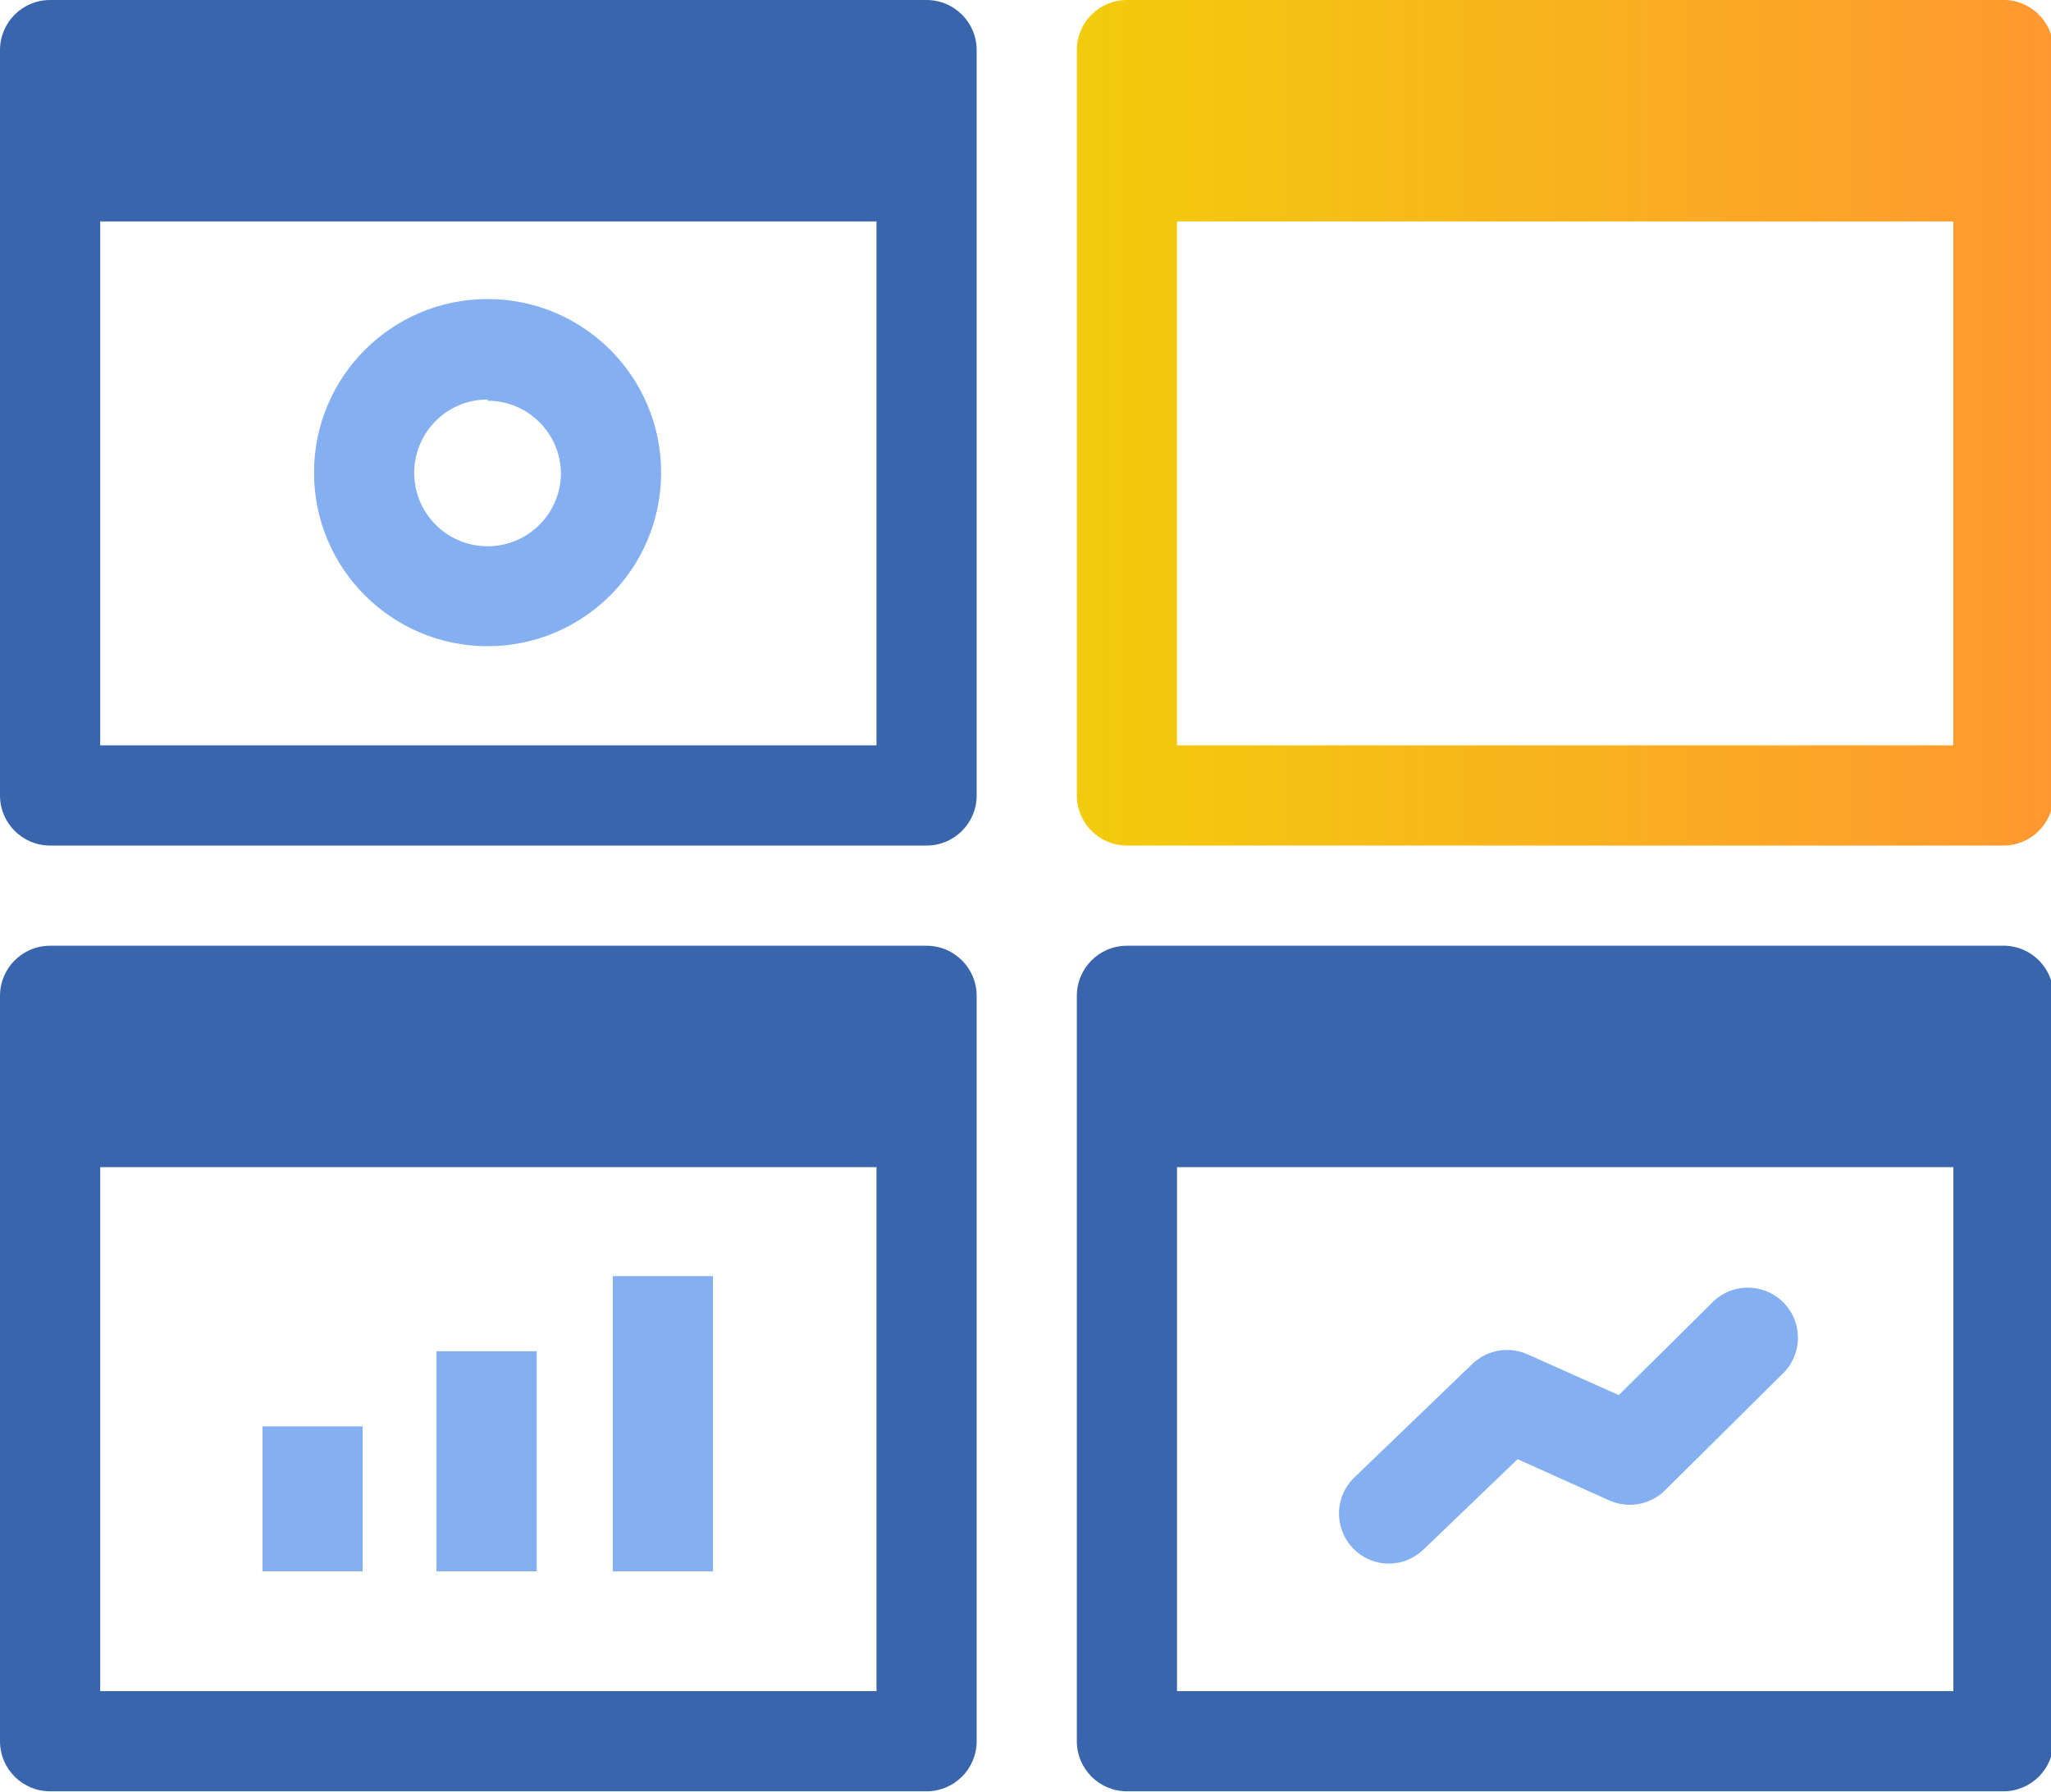
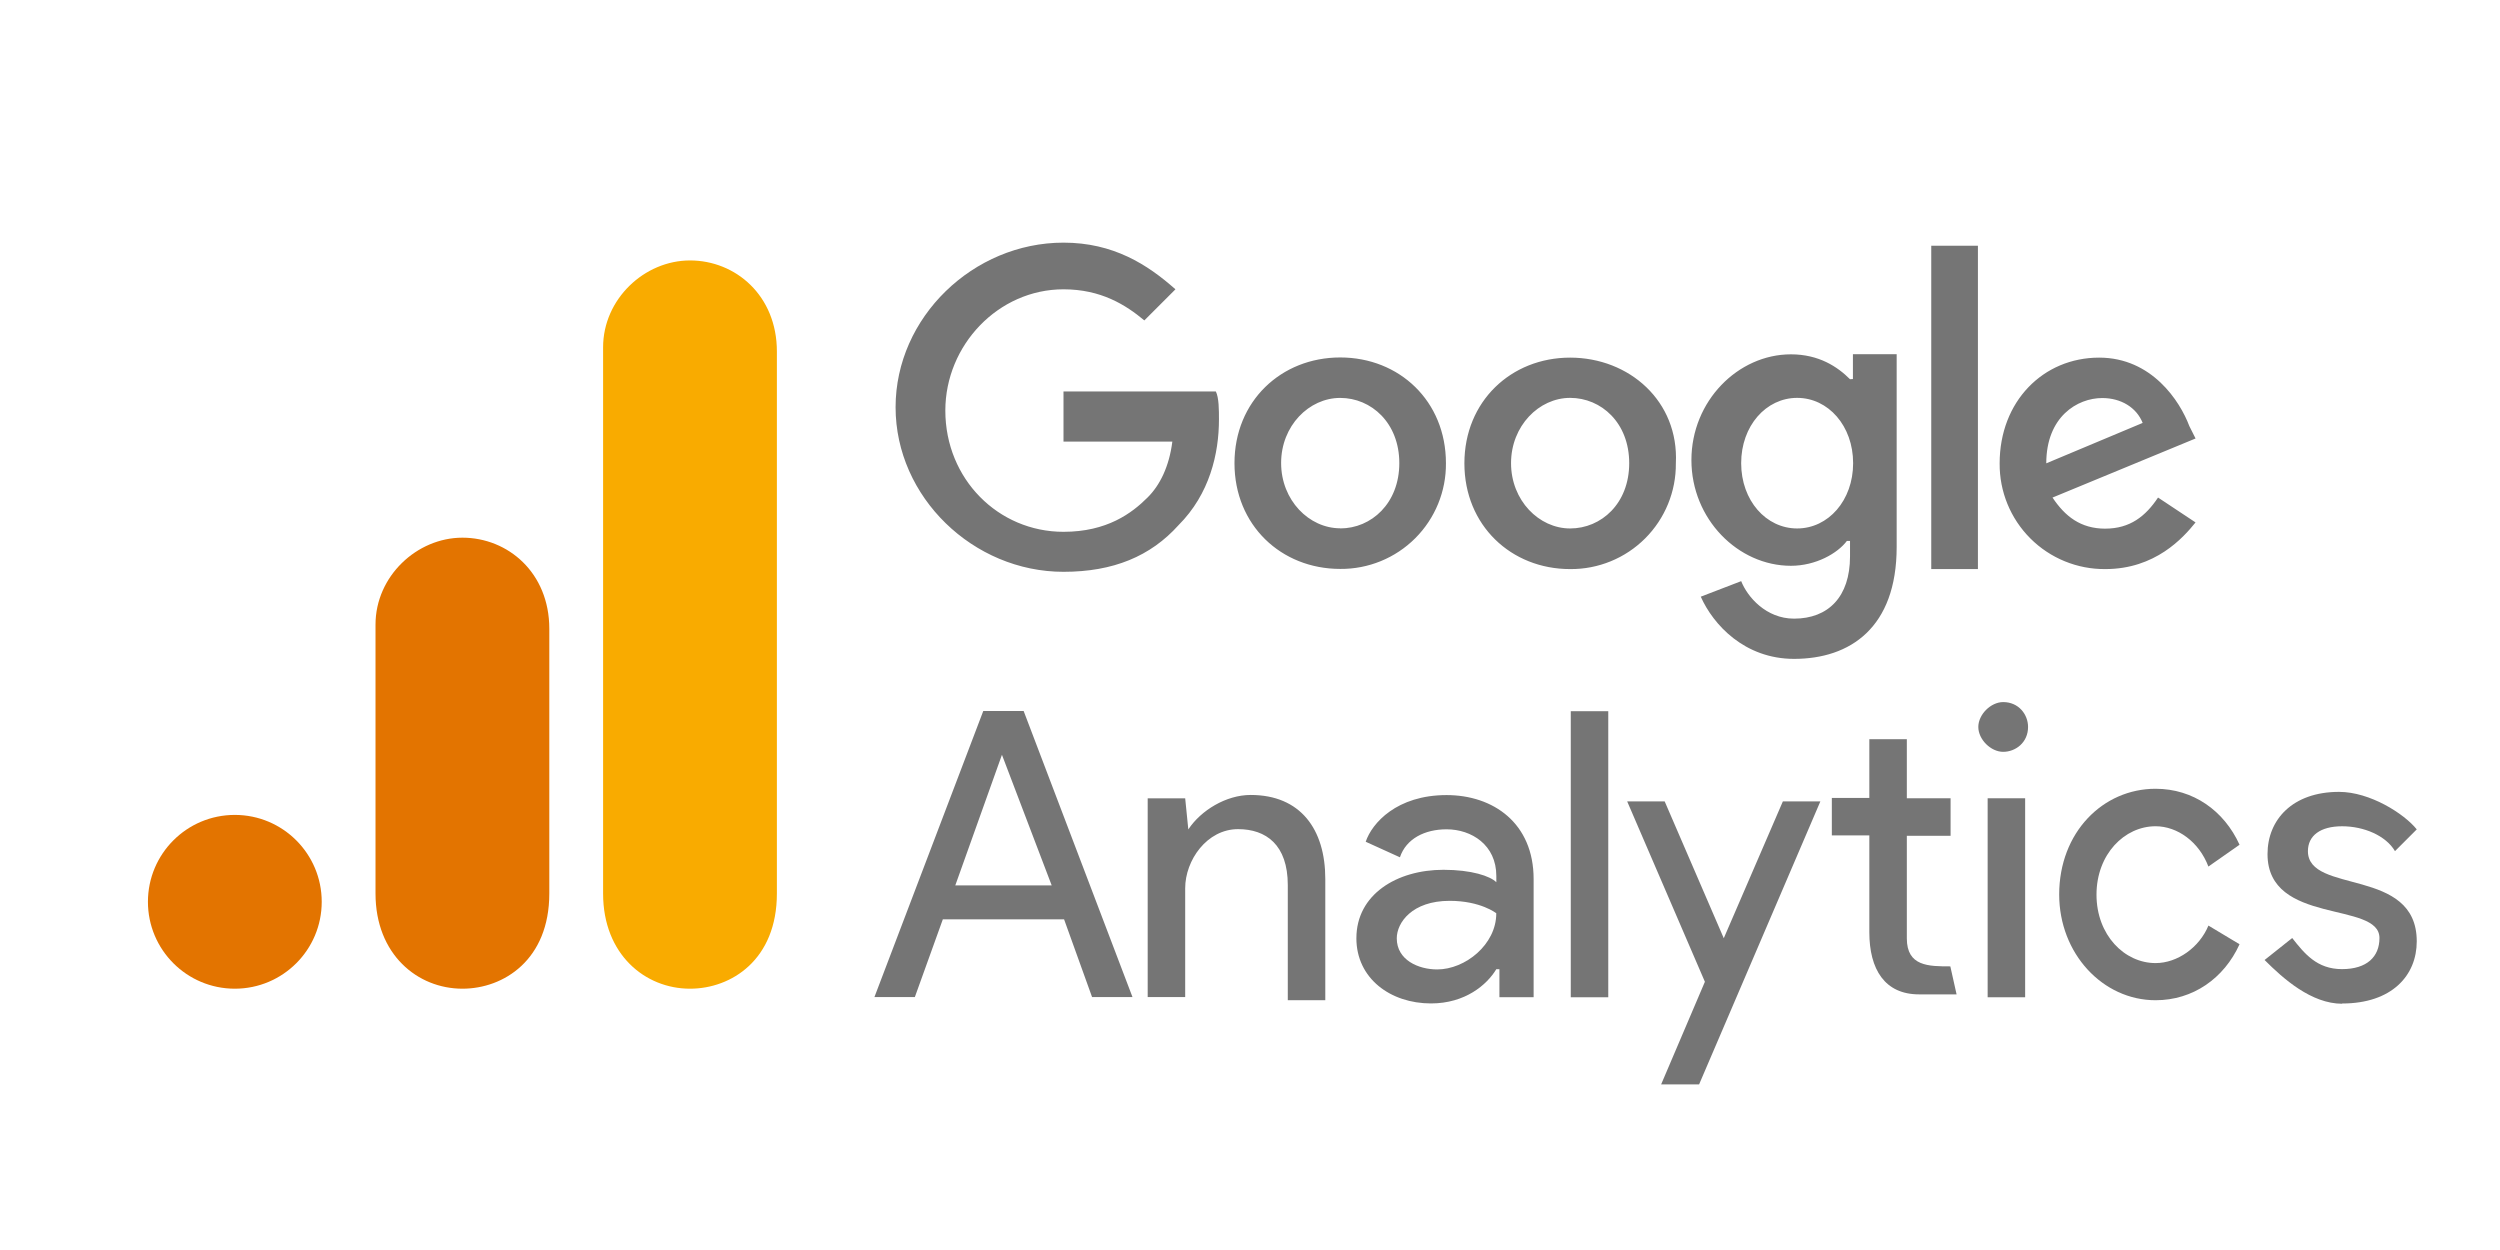
- <svg xmlns="http://www.w3.org/2000/svg" viewBox="0 0 81.9 71.52">
-   <defs>
-     <style>.cls-1{fill:#84aff1;}.cls-2{fill:#3865ab;}.cls-3{fill:url(#linear-gradient);}</style>
-     <linearGradient id="linear-gradient" x1="42.95" y1="16.88" x2="81.9" y2="16.88" gradientUnits="userSpaceOnUse">
-       <stop offset="0" stop-color="#f2cc0c" />
-       <stop offset="1" stop-color="#ff9830" />
-     </linearGradient>
-   </defs>
-   <g id="Layer_2" data-name="Layer 2">
-     <g id="Layer_1-2" data-name="Layer 1">
-       <path class="cls-1" d="M55.46,62.43A2,2,0,0,1,54.07,59l4.72-4.54a2,2,0,0,1,2.2-.39l3.65,1.63,3.68-3.64a2,2,0,1,1,2.81,2.84l-4.64,4.6a2,2,0,0,1-2.22.41L60.6,58.26l-3.76,3.61A2,2,0,0,1,55.46,62.43Z" />
-       <path class="cls-2" d="M37,0H2A2,2,0,0,0,0,2V31.76a2,2,0,0,0,2,2H37a2,2,0,0,0,2-2V2A2,2,0,0,0,37,0ZM4,29.76V8.84H35V29.76Z" />
-       <path class="cls-3" d="M79.9,0H45a2,2,0,0,0-2,2V31.76a2,2,0,0,0,2,2h35a2,2,0,0,0,2-2V2A2,2,0,0,0,79.9,0ZM47,29.76V8.84h31V29.76Z" />
-       <path class="cls-2" d="M37,37.76H2a2,2,0,0,0-2,2V69.52a2,2,0,0,0,2,2H37a2,2,0,0,0,2-2V39.76A2,2,0,0,0,37,37.76ZM4,67.52V46.6H35V67.52Z" />
-       <path class="cls-2" d="M79.9,37.76H45a2,2,0,0,0-2,2V69.52a2,2,0,0,0,2,2h35a2,2,0,0,0,2-2V39.76A2,2,0,0,0,79.9,37.76ZM47,67.52V46.6h31V67.52Z" />
-       <rect class="cls-1" x="10.48" y="56.95" width="4" height="5.79" />
-       <rect class="cls-1" x="17.43" y="53.95" width="4" height="8.79" />
-       <rect class="cls-1" x="24.47" y="50.95" width="4" height="11.79" />
-       <path class="cls-1" d="M19.47,25.8a6.93,6.93,0,1,1,6.93-6.92A6.93,6.93,0,0,1,19.47,25.8Zm0-9.85a2.93,2.93,0,1,0,2.93,2.93A2.93,2.93,0,0,0,19.47,16Z" />
+ <svg xmlns="http://www.w3.org/2000/svg" height="60" viewBox="26 -29 120 60" width="120">
+   <g fill="#757575">
+     <path d="m74.093 7.228 2.388 6.27h-4.627l2.24-6.27zm-.896-2.1-5.224 13.73h1.94l1.343-3.73h5.82l1.343 3.73h1.94l-5.224-13.73h-1.94zm28.2 13.742h1.8v-13.732h-1.8v13.73zm-18.35-8.07c.597-.896 1.8-1.642 2.985-1.642 2.388 0 3.582 1.642 3.582 4.03v5.82h-1.8v-5.522c0-1.94-1.045-2.687-2.388-2.687-1.493 0-2.537 1.493-2.537 2.836v5.224h-1.8v-9.539h1.8l.15 1.493zm8.06 5.234c0-2.1 1.94-3.284 4.18-3.284 1.343 0 2.24.3 2.537.597v-.3c0-1.493-1.194-2.24-2.388-2.24-1.045 0-1.94.448-2.24 1.343l-1.642-.746c.3-.896 1.493-2.24 3.88-2.24 2.24 0 4.18 1.343 4.18 4.03v5.672h-1.642v-1.343h-.15c-.448.746-1.493 1.642-3.134 1.642-1.94 0-3.582-1.194-3.582-3.134m6.716-1.194s-.746-.597-2.24-.597c-1.8 0-2.537 1.045-2.537 1.8 0 1.045 1.045 1.493 1.94 1.493 1.343 0 2.836-1.194 2.836-2.687" />
+     <path d="m105.735 23.05 2.1-4.925-3.73-8.657h1.8l2.836 6.567 2.836-6.567h1.8l-5.82 13.582h-1.8zm26.27-10.45c-.448-1.194-1.493-1.94-2.537-1.94-1.493 0-2.836 1.343-2.836 3.284s1.343 3.284 2.836 3.284c1.045 0 2.1-.746 2.537-1.8l1.493.896c-.746 1.642-2.24 2.687-4.03 2.687-2.537 0-4.627-2.24-4.627-5.075 0-2.985 2.1-5.075 4.627-5.075 1.8 0 3.284 1.045 4.03 2.687l-1.493 1.045z" fill-rule="evenodd" />
+     <path d="m138.422 19.168c2.388 0 3.582-1.343 3.582-2.985 0-3.582-5.224-2.24-5.224-4.328 0-.746.597-1.194 1.642-1.194s2.1.448 2.537 1.194l1.045-1.045c-.597-.746-2.24-1.8-3.73-1.8-2.24 0-3.433 1.343-3.433 2.985 0 3.433 5.373 2.24 5.373 4.03 0 .896-.597 1.493-1.8 1.493s-1.8-.746-2.388-1.493l-1.326 1.055c.896.896 2.24 2.1 3.73 2.1zm-17.015-.298h1.8v-9.552h-1.8z" />
+     <path d="m122.153 4.7c.746 0 1.194.597 1.194 1.194 0 .746-.597 1.194-1.194 1.194s-1.194-.597-1.194-1.194.597-1.194 1.194-1.194zm-2.537 12.687.3 1.343h-1.8c-1.642 0-2.388-1.194-2.388-2.985v-4.645h-1.8v-1.8h1.8v-2.818h1.8v2.836h2.1v1.8h-2.1v4.925c0 1.343 1.045 1.343 2.1 1.343z" fill-rule="evenodd" />
+     <path d="m77.048-10.042v2.24h5.224c-.15 1.194-.597 2.1-1.194 2.687-.746.746-1.94 1.642-4.03 1.642-3.134 0-5.672-2.537-5.672-5.82 0-3.134 2.537-5.82 5.672-5.82 1.8 0 2.985.746 3.88 1.493l1.493-1.493c-1.343-1.194-2.985-2.24-5.373-2.24-4.328 0-8.06 3.582-8.06 7.9s3.73 7.9 8.06 7.9c2.388 0 4.18-.746 5.522-2.24 1.493-1.493 1.94-3.433 1.94-5.075 0-.448 0-1.045-.15-1.343h-7.313zm13.282-1.8c-2.836 0-5.075 2.1-5.075 5.075s2.24 5.075 5.075 5.075a5.03 5.03 0 0 0 5.075-5.075c0-2.985-2.24-5.075-5.075-5.075zm0 8.2c-1.493 0-2.836-1.343-2.836-3.134s1.343-3.124 2.836-3.124 2.837 1.2 2.837 3.13-1.343 3.134-2.836 3.134zm24.47-7.156c-.597-.597-1.493-1.194-2.836-1.194-2.537 0-4.776 2.24-4.776 5.075s2.24 5.075 4.776 5.075c1.194 0 2.24-.597 2.687-1.194h.15v.746c0 1.94-1.045 2.985-2.687 2.985-1.343 0-2.24-1.045-2.537-1.8l-1.94.746c.597 1.343 2.1 2.985 4.478 2.985 2.687 0 4.925-1.493 4.925-5.373v-9.253h-2.1v1.194zm-2.537 7.164c-1.493 0-2.687-1.343-2.687-3.134s1.194-3.134 2.687-3.134 2.687 1.343 2.687 3.134-1.194 3.134-2.687 3.134zm-10.897-8.2c-2.836 0-5.075 2.1-5.075 5.075s2.24 5.075 5.075 5.075a5.03 5.03 0 0 0 5.075-5.075c.15-2.985-2.24-5.075-5.075-5.075zm0 8.2c-1.493 0-2.836-1.343-2.836-3.134s1.343-3.134 2.836-3.134 2.836 1.194 2.836 3.134-1.343 3.134-2.836 3.134zm17.334-13.572h2.24v15.522h-2.24zm8.358 13.582c-1.194 0-1.94-.597-2.537-1.493l6.866-2.836-.3-.597c-.448-1.194-1.8-3.284-4.328-3.284-2.687 0-4.776 2.1-4.776 5.075a5.03 5.03 0 0 0 5.075 5.075c2.388 0 3.73-1.493 4.328-2.24l-1.8-1.194c-.597.896-1.343 1.493-2.537 1.493zm-.15-6.27c.896 0 1.642.448 1.94 1.194l-4.627 1.94c0-2.24 1.493-3.134 2.687-3.134z" />
+   </g>
+   <g transform="matrix(.198617 0 0 .198616 29.12844 -18.08775)">
+     <path d="m130 29v132c0 14.77 10.2 23 21 23 10 0 21-7 21-23v-131c0-13.54-10-22-21-22s-21 9.33-21 21z" fill="#f9ab00" />
+     <g fill="#e37400">
+       <path d="m75 96v65c0 14.77 10.2 23 21 23 10 0 21-7 21-23v-64c0-13.54-10-22-21-22s-21 9.33-21 21z" />
+       <circle cx="41" cy="163" r="21" />
    </g>
  </g>
</svg>
